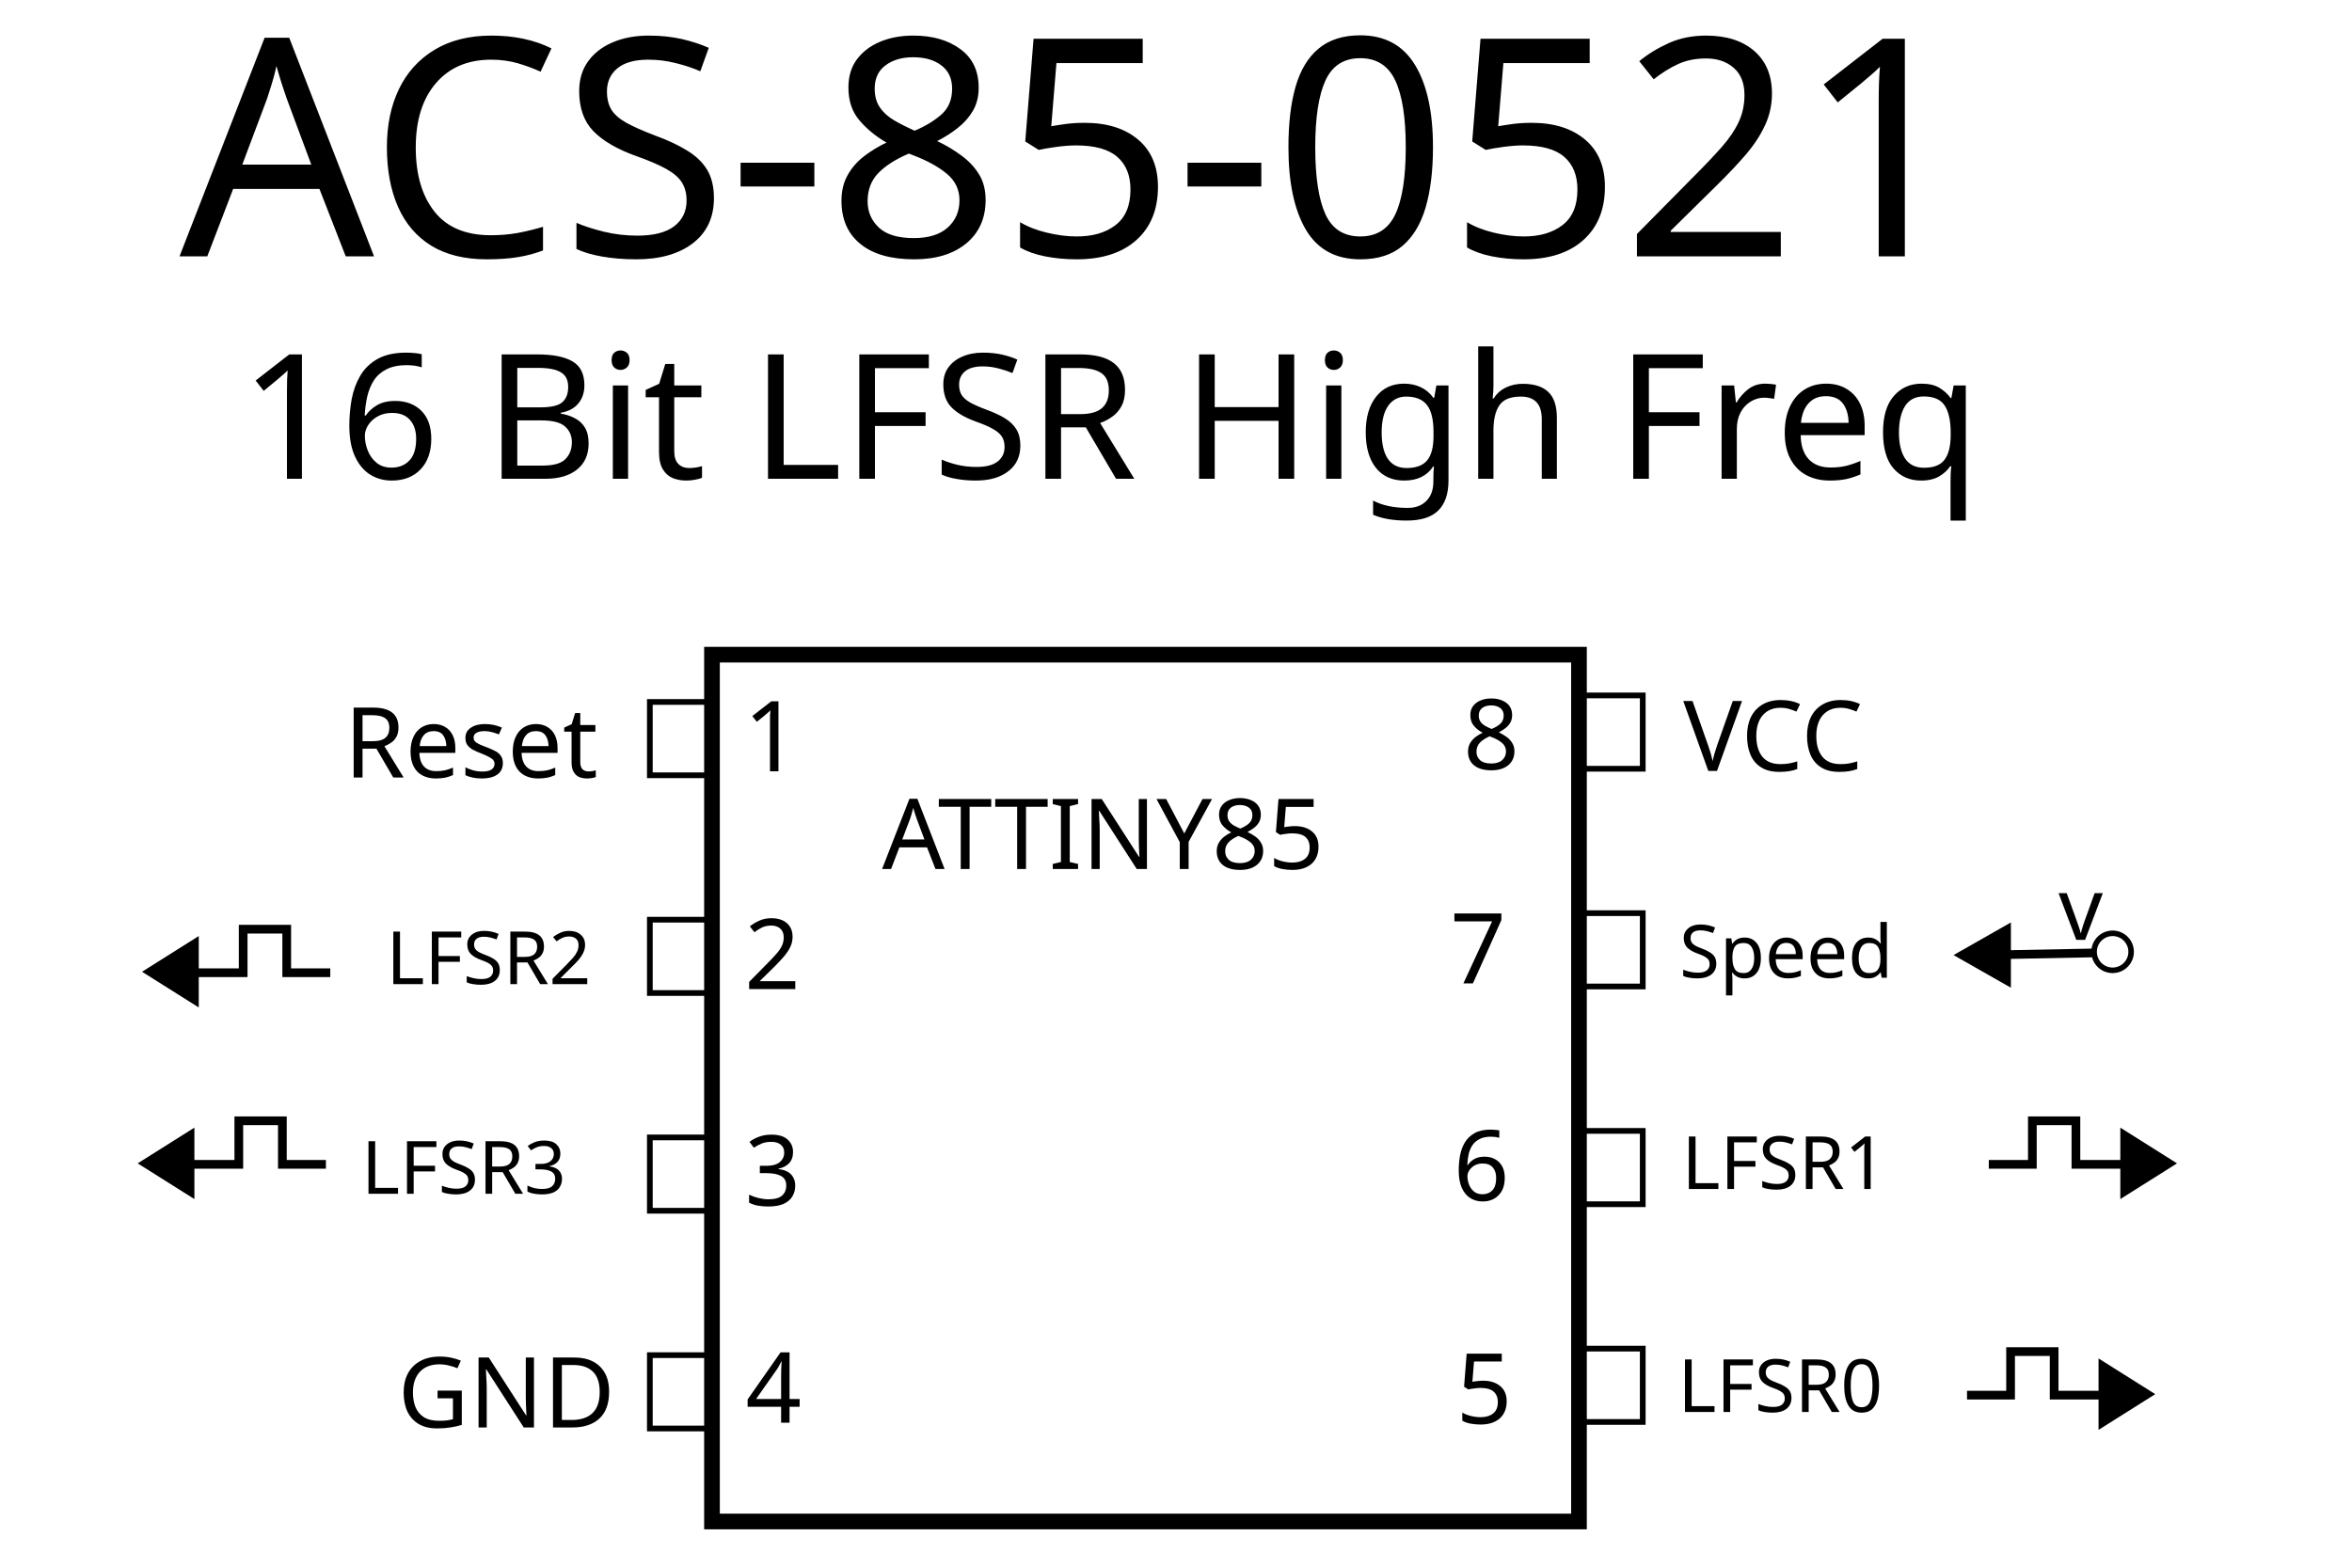
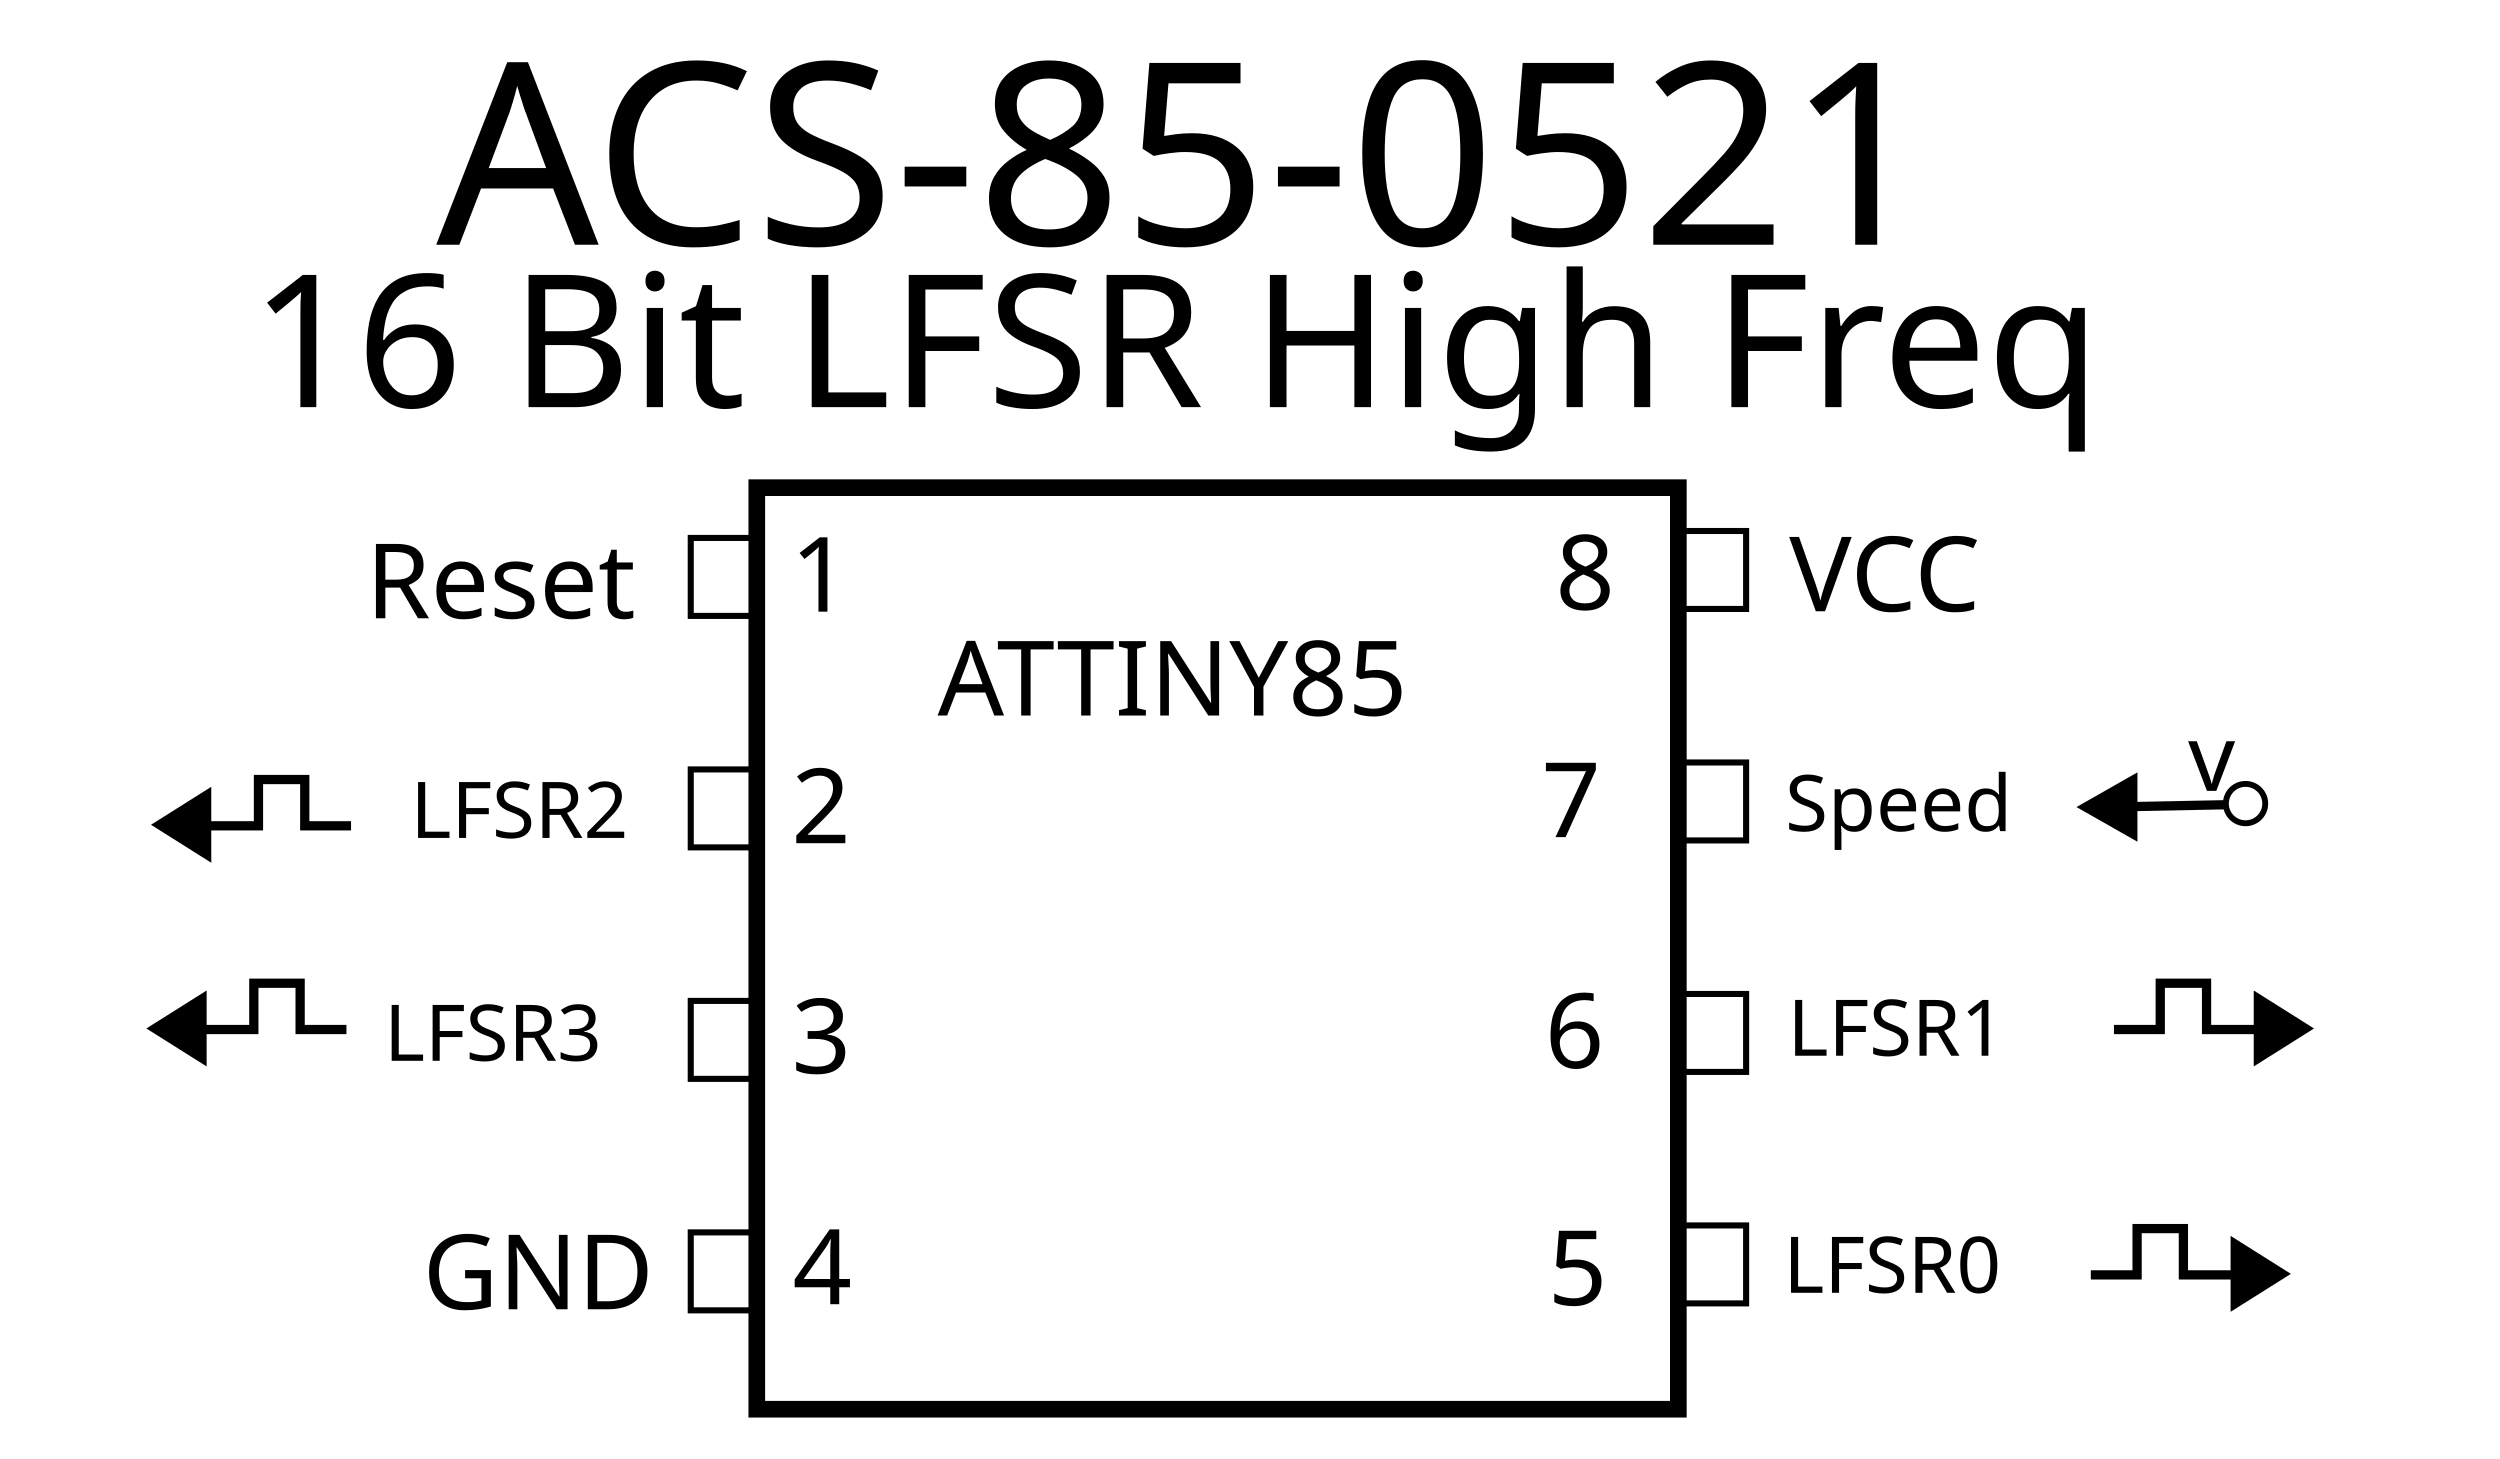
- <svg xmlns="http://www.w3.org/2000/svg" width="3in" height="2in" viewBox="0 0 270 180" id="svg2" version="1.1">
+ <svg xmlns="http://www.w3.org/2000/svg" width="3in" height="1.75in" viewBox="0 0 270 157.5" id="svg2" version="1.1">
  <defs id="defs4" />
-   <g id="layer1" transform="translate(0,-872.3622)">
+   <g id="layer1" transform="translate(0,-894.8622)">
    <rect style="fill:none;fill-rule:evenodd;stroke:#000000;stroke-width:1.798;stroke-linecap:butt;stroke-linejoin:miter;stroke-miterlimit:4;stroke-dasharray:none;stroke-opacity:1" id="rect3344" width="99.527" height="99.527" x="81.733" y="947.531" />
    <text xml:space="preserve" style="font-style:normal;font-weight:normal;font-size:30px;line-height:125%;font-family:sans-serif;letter-spacing:0px;word-spacing:0px;fill:#000000;fill-opacity:1;stroke:none;stroke-width:1px;stroke-linecap:butt;stroke-linejoin:miter;stroke-opacity:1" x="85.364" y="960.92" id="text4146">
      <tspan id="tspan4148" x="85.364" y="960.92" style="font-size:11.25px">1</tspan>
    </text>
    <text xml:space="preserve" style="font-style:normal;font-weight:normal;font-size:30px;line-height:125%;font-family:sans-serif;letter-spacing:0px;word-spacing:0px;fill:#000000;fill-opacity:1;stroke:none;stroke-width:1px;stroke-linecap:butt;stroke-linejoin:miter;stroke-opacity:1" x="85.452" y="985.927" id="text4146-0">
      <tspan id="tspan4148-1" x="85.452" y="985.927" style="font-size:11.25px">2</tspan>
    </text>
    <text xml:space="preserve" style="font-style:normal;font-weight:normal;font-size:30px;line-height:125%;font-family:sans-serif;letter-spacing:0px;word-spacing:0px;fill:#000000;fill-opacity:1;stroke:none;stroke-width:1px;stroke-linecap:butt;stroke-linejoin:miter;stroke-opacity:1" x="85.493" y="1010.779" id="text4146-7">
      <tspan id="tspan4148-4" x="85.493" y="1010.779" style="font-size:11.25px">3</tspan>
    </text>
    <text xml:space="preserve" style="font-style:normal;font-weight:normal;font-size:30px;line-height:125%;font-family:sans-serif;letter-spacing:0px;word-spacing:0px;fill:#000000;fill-opacity:1;stroke:none;stroke-width:1px;stroke-linecap:butt;stroke-linejoin:miter;stroke-opacity:1" x="85.589" y="1035.715" id="text4146-9">
      <tspan id="tspan4148-8" x="85.589" y="1035.715" style="font-size:11.25px">4</tspan>
    </text>
    <text xml:space="preserve" style="font-style:normal;font-weight:normal;font-size:30px;line-height:125%;font-family:sans-serif;letter-spacing:0px;word-spacing:0px;fill:#000000;fill-opacity:1;stroke:none;stroke-width:1px;stroke-linecap:butt;stroke-linejoin:miter;stroke-opacity:1" x="167.163" y="1035.816" id="text4146-1">
      <tspan id="tspan4148-2" x="167.163" y="1035.816" style="font-size:11.25px">5</tspan>
    </text>
    <text xml:space="preserve" style="font-style:normal;font-weight:normal;font-size:30px;line-height:125%;font-family:sans-serif;letter-spacing:0px;word-spacing:0px;fill:#000000;fill-opacity:1;stroke:none;stroke-width:1px;stroke-linecap:butt;stroke-linejoin:miter;stroke-opacity:1" x="166.832" y="1010.204" id="text4146-2">
      <tspan id="tspan4148-7" x="166.832" y="1010.204" style="font-size:11.25px">6</tspan>
    </text>
    <text xml:space="preserve" style="font-style:normal;font-weight:normal;font-size:30px;line-height:125%;font-family:sans-serif;letter-spacing:0px;word-spacing:0px;fill:#000000;fill-opacity:1;stroke:none;stroke-width:1px;stroke-linecap:butt;stroke-linejoin:miter;stroke-opacity:1" x="166.46" y="985.273" id="text4146-8">
      <tspan id="tspan4148-3" x="166.46" y="985.273" style="font-size:11.25px">7</tspan>
    </text>
    <text xml:space="preserve" style="font-style:normal;font-weight:normal;font-size:30px;line-height:125%;font-family:sans-serif;letter-spacing:0px;word-spacing:0px;fill:#000000;fill-opacity:1;stroke:none;stroke-width:1px;stroke-linecap:butt;stroke-linejoin:miter;stroke-opacity:1" x="167.977" y="960.7" id="text4146-8-5">
      <tspan id="tspan4148-3-6" x="167.977" y="960.7" style="font-size:11.25px">8</tspan>
    </text>
-     <text xml:space="preserve" style="font-style:normal;font-weight:normal;font-size:40px;line-height:125%;font-family:sans-serif;letter-spacing:0px;word-spacing:0px;fill:#000000;fill-opacity:1;stroke:none;stroke-width:1px;stroke-linecap:butt;stroke-linejoin:miter;stroke-opacity:1" x="20.61" y="901.795" id="text4262">
-       <tspan id="tspan4264" x="20.61" y="901.795" style="font-size:35px">ACS-85-0521</tspan>
+     <text xml:space="preserve" style="font-style:normal;font-weight:normal;font-size:40px;line-height:125%;font-family:sans-serif;letter-spacing:0px;word-spacing:0px;fill:#000000;fill-opacity:1;stroke:none;stroke-width:1px;stroke-linecap:butt;stroke-linejoin:miter;stroke-opacity:1" x="47.11" y="921.295" id="text4262">
+       <tspan id="tspan4264" x="47.11" y="921.295" style="font-size:27.5px">ACS-85-0521</tspan>
    </text>
    <rect style="fill:none;fill-opacity:1;stroke:#000000;stroke-width:0.656;stroke-miterlimit:4;stroke-dasharray:none;stroke-opacity:1" id="rect4266" width="7.669" height="8.419" x="74.6" y="952.96" />
    <rect style="fill:none;fill-opacity:1;stroke:#000000;stroke-width:0.656;stroke-miterlimit:4;stroke-dasharray:none;stroke-opacity:1" id="rect4266-7-9-4" width="7.669" height="8.419" x="74.6" y="1027.96" />
    <rect style="fill:none;fill-opacity:1;stroke:#000000;stroke-width:0.656;stroke-miterlimit:4;stroke-dasharray:none;stroke-opacity:1" id="rect4266-7-9-45" width="7.669" height="8.419" x="74.6" y="1002.96" />
    <rect style="fill:none;fill-opacity:1;stroke:#000000;stroke-width:0.656;stroke-miterlimit:4;stroke-dasharray:none;stroke-opacity:1" id="rect4266-7-9-5" width="7.669" height="8.419" x="74.6" y="977.96" />
    <rect style="fill:none;fill-opacity:1;stroke:#000000;stroke-width:0.656;stroke-miterlimit:4;stroke-dasharray:none;stroke-opacity:1" id="rect4266-5" width="7.669" height="8.419" x="180.912" y="952.21" />
    <rect style="fill:none;fill-opacity:1;stroke:#000000;stroke-width:0.656;stroke-miterlimit:4;stroke-dasharray:none;stroke-opacity:1" id="rect4266-7-9-4-4" width="7.669" height="8.419" x="180.912" y="1027.21" />
    <rect style="fill:none;fill-opacity:1;stroke:#000000;stroke-width:0.656;stroke-miterlimit:4;stroke-dasharray:none;stroke-opacity:1" id="rect4266-7-9-45-1" width="7.669" height="8.419" x="180.912" y="1002.21" />
    <rect style="fill:none;fill-opacity:1;stroke:#000000;stroke-width:0.656;stroke-miterlimit:4;stroke-dasharray:none;stroke-opacity:1" id="rect4266-7-9-5-8" width="7.669" height="8.419" x="180.912" y="977.21" />
    <text xml:space="preserve" style="font-style:normal;font-weight:normal;font-size:30px;line-height:125%;font-family:sans-serif;letter-spacing:0px;word-spacing:0px;fill:#000000;fill-opacity:1;stroke:none;stroke-width:1px;stroke-linecap:butt;stroke-linejoin:miter;stroke-opacity:1" x="101.26" y="972.135" id="text4146-7-22">
      <tspan id="tspan4148-4-3" x="101.26" y="972.135" style="font-size:11.25px">ATTINY85</tspan>
    </text>
    <text xml:space="preserve" style="font-style:normal;font-weight:normal;font-size:30px;line-height:125%;font-family:sans-serif;letter-spacing:0px;word-spacing:0px;fill:#000000;fill-opacity:1;stroke:none;stroke-width:1px;stroke-linecap:butt;stroke-linejoin:miter;stroke-opacity:1" x="45.653" y="1036.259" id="text4146-7-22-4">
      <tspan id="tspan4148-4-3-8" x="45.653" y="1036.259" style="font-size:11.25px">GND</tspan>
    </text>
    <text xml:space="preserve" style="font-style:normal;font-weight:normal;font-size:30px;line-height:125%;font-family:sans-serif;letter-spacing:0px;word-spacing:0px;fill:#000000;fill-opacity:1;stroke:none;stroke-width:1px;stroke-linecap:butt;stroke-linejoin:miter;stroke-opacity:1" x="193.232" y="960.879" id="text4146-7-22-4-9">
      <tspan id="tspan4148-4-3-8-0" x="193.232" y="960.879" style="font-size:11.25px">VCC</tspan>
    </text>
    <text xml:space="preserve" style="font-style:normal;font-weight:normal;font-size:30px;line-height:125%;font-family:sans-serif;letter-spacing:0px;word-spacing:0px;fill:#000000;fill-opacity:1;stroke:none;stroke-width:1px;stroke-linecap:butt;stroke-linejoin:miter;stroke-opacity:1" x="39.506" y="961.635" id="text4146-7-22-4-9-0">
      <tspan id="tspan4148-4-3-8-0-8" x="39.506" y="961.635" style="font-size:11.25px">Reset</tspan>
    </text>
    <text xml:space="preserve" style="font-style:normal;font-weight:normal;font-size:30px;line-height:125%;font-family:sans-serif;letter-spacing:0px;word-spacing:0px;fill:#010000;fill-opacity:1;stroke:none;stroke-width:1px;stroke-linecap:butt;stroke-linejoin:miter;stroke-opacity:1" x="193.064" y="1008.885" id="text4146-7-22-4-9-2">
      <tspan id="tspan4148-4-3-8-0-2" x="193.064" y="1008.885" style="font-size:8.438px;fill:#010000;fill-opacity:1">LFSR1</tspan>
    </text>
    <text xml:space="preserve" style="font-style:normal;font-weight:normal;font-size:30px;line-height:125%;font-family:sans-serif;letter-spacing:0px;word-spacing:0px;fill:#010000;fill-opacity:1;stroke:none;stroke-width:1px;stroke-linecap:butt;stroke-linejoin:miter;stroke-opacity:1" x="192.618" y="1034.485" id="text4146-7-22-4-9-2-4">
      <tspan id="tspan4148-4-3-8-0-2-5" x="192.618" y="1034.485" style="font-size:8.438px;fill:#010000;fill-opacity:1">LFSR0</tspan>
    </text>
    <text xml:space="preserve" style="font-style:normal;font-weight:normal;font-size:30px;line-height:125%;font-family:sans-serif;letter-spacing:0px;word-spacing:0px;fill:#010000;fill-opacity:1;stroke:none;stroke-width:1px;stroke-linecap:butt;stroke-linejoin:miter;stroke-opacity:1" x="192.789" y="984.622" id="text4146-7-22-4-9-2-7">
      <tspan id="tspan4148-4-3-8-0-2-2" x="192.789" y="984.622" style="font-size:8.438px;fill:#010000;fill-opacity:1">Speed</tspan>
    </text>
    <text xml:space="preserve" style="font-style:normal;font-weight:normal;font-size:30px;line-height:125%;font-family:sans-serif;letter-spacing:0px;word-spacing:0px;fill:#010000;fill-opacity:1;stroke:none;stroke-width:1px;stroke-linecap:butt;stroke-linejoin:miter;stroke-opacity:1" x="41.488" y="1009.426" id="text4146-7-22-4-9-2-7-7">
      <tspan id="tspan4148-4-3-8-0-2-2-3" x="41.488" y="1009.426" style="font-size:8.438px;fill:#010000;fill-opacity:1">LFSR3</tspan>
    </text>
    <text xml:space="preserve" style="font-style:normal;font-weight:normal;font-size:30px;line-height:125%;font-family:sans-serif;letter-spacing:0px;word-spacing:0px;fill:#010000;fill-opacity:1;stroke:none;stroke-width:1px;stroke-linecap:butt;stroke-linejoin:miter;stroke-opacity:1" x="44.34" y="985.356" id="text4146-7-22-4-9-2-7-7-0-2">
      <tspan id="tspan4148-4-3-8-0-2-2-3-8-3" x="44.34" y="985.356" style="font-size:8.438px;fill:#010000;fill-opacity:1">LFSR2</tspan>
    </text>
-     <text xml:space="preserve" style="font-style:normal;font-weight:normal;font-size:40px;line-height:125%;font-family:sans-serif;letter-spacing:0px;word-spacing:0px;fill:#000000;fill-opacity:1;stroke:none;stroke-width:1px;stroke-linecap:butt;stroke-linejoin:miter;stroke-opacity:1" x="27.567" y="927.336" id="text4262-7">
-       <tspan x="27.567" y="927.336" style="font-size:20px" id="tspan4192">16 Bit LFSR High Freq</tspan>
+     <text xml:space="preserve" style="font-style:normal;font-weight:normal;font-size:40px;line-height:125%;font-family:sans-serif;letter-spacing:0px;word-spacing:0px;fill:#000000;fill-opacity:1;stroke:none;stroke-width:1px;stroke-linecap:butt;stroke-linejoin:miter;stroke-opacity:1" x="27.067" y="938.836" id="text4262-7">
+       <tspan x="27.067" y="938.836" style="font-size:20px" id="tspan4192">16 Bit LFSR High Freq</tspan>
    </text>
    <g id="g4290-5-8" transform="matrix(-1,0,0,1,463.749,16.66161)">
      <path id="path4204-0-1-1-7" d="m 233.311,968.413 0,-6.102 5.362,3.051 z" style="fill:#000000;fill-rule:evenodd;stroke:#000000;stroke-width:0.809px;stroke-linecap:butt;stroke-linejoin:miter;stroke-opacity:1" />
      <text xml:space="preserve" style="font-style:normal;font-weight:normal;font-size:40px;line-height:125%;font-family:sans-serif;letter-spacing:0px;word-spacing:0px;fill:#000000;fill-opacity:1;stroke:none;stroke-width:1px;stroke-linecap:butt;stroke-linejoin:miter;stroke-opacity:1" x="222.354" y="963.612" id="text4250-8-3">
        <tspan id="tspan4252-3-8" x="222.354" y="963.612" style="font-size:10px">v</tspan>
      </text>
      <path style="fill:none;fill-rule:evenodd;stroke:#000000;stroke-width:1px;stroke-linecap:butt;stroke-linejoin:miter;stroke-opacity:1" d="m 236.104,965.362 -12.75,-0.25" id="path4276-7-7" />
      <circle style="opacity:1;fill:none;fill-opacity:1;stroke:#000000;stroke-width:0.636;stroke-linejoin:round;stroke-miterlimit:4;stroke-dasharray:none;stroke-opacity:1" id="path4284-0-6" cx="221.229" cy="964.987" r="2.125" />
    </g>
    <g transform="translate(30.49044,39.26821)" id="g4917-7">
      <path id="path4202-3-3-3" d="m 197.816,966.782 5,0 0,-5 5,0 0,5 5,0 5,0 0,0" style="fill:none;fill-rule:evenodd;stroke:#000000;stroke-width:1px;stroke-linecap:butt;stroke-linejoin:miter;stroke-opacity:1" />
      <path id="path4204-8-9-3" d="m 213.334,970.009 0,-6.679 5.301,3.34 z" style="fill:#000000;fill-rule:evenodd;stroke:#000000;stroke-width:0.841px;stroke-linecap:butt;stroke-linejoin:miter;stroke-opacity:1" />
    </g>
    <g transform="translate(27.99044,65.76821)" id="g4917-7-2">
      <path id="path4202-3-3-3-6" d="m 197.816,966.782 5,0 0,-5 5,0 0,5 5,0 5,0 0,0" style="fill:none;fill-rule:evenodd;stroke:#000000;stroke-width:1px;stroke-linecap:butt;stroke-linejoin:miter;stroke-opacity:1" />
      <path id="path4204-8-9-3-0" d="m 213.334,970.009 0,-6.679 5.301,3.34 z" style="fill:#000000;fill-rule:evenodd;stroke:#000000;stroke-width:0.841px;stroke-linecap:butt;stroke-linejoin:miter;stroke-opacity:1" />
    </g>
    <g transform="matrix(-1,0,0,1,235.7304,17.26821)" id="g4917-7-27">
      <path id="path4202-3-3-3-2" d="m 197.816,966.782 5,0 0,-5 5,0 0,5 5,0 5,0 0,0" style="fill:none;fill-rule:evenodd;stroke:#000000;stroke-width:1px;stroke-linecap:butt;stroke-linejoin:miter;stroke-opacity:1" />
      <path id="path4204-8-9-3-8" d="m 213.334,970.009 0,-6.679 5.301,3.34 z" style="fill:#000000;fill-rule:evenodd;stroke:#000000;stroke-width:0.841px;stroke-linecap:butt;stroke-linejoin:miter;stroke-opacity:1" />
    </g>
    <g transform="matrix(-1,0,0,1,235.2304,39.26821)" id="g4917-7-9">
      <path id="path4202-3-3-3-28" d="m 197.816,966.782 5,0 0,-5 5,0 0,5 5,0 5,0 0,0" style="fill:none;fill-rule:evenodd;stroke:#000000;stroke-width:1px;stroke-linecap:butt;stroke-linejoin:miter;stroke-opacity:1" />
      <path id="path4204-8-9-3-7" d="m 213.334,970.009 0,-6.679 5.301,3.34 z" style="fill:#000000;fill-rule:evenodd;stroke:#000000;stroke-width:0.841px;stroke-linecap:butt;stroke-linejoin:miter;stroke-opacity:1" />
    </g>
  </g>
</svg>
